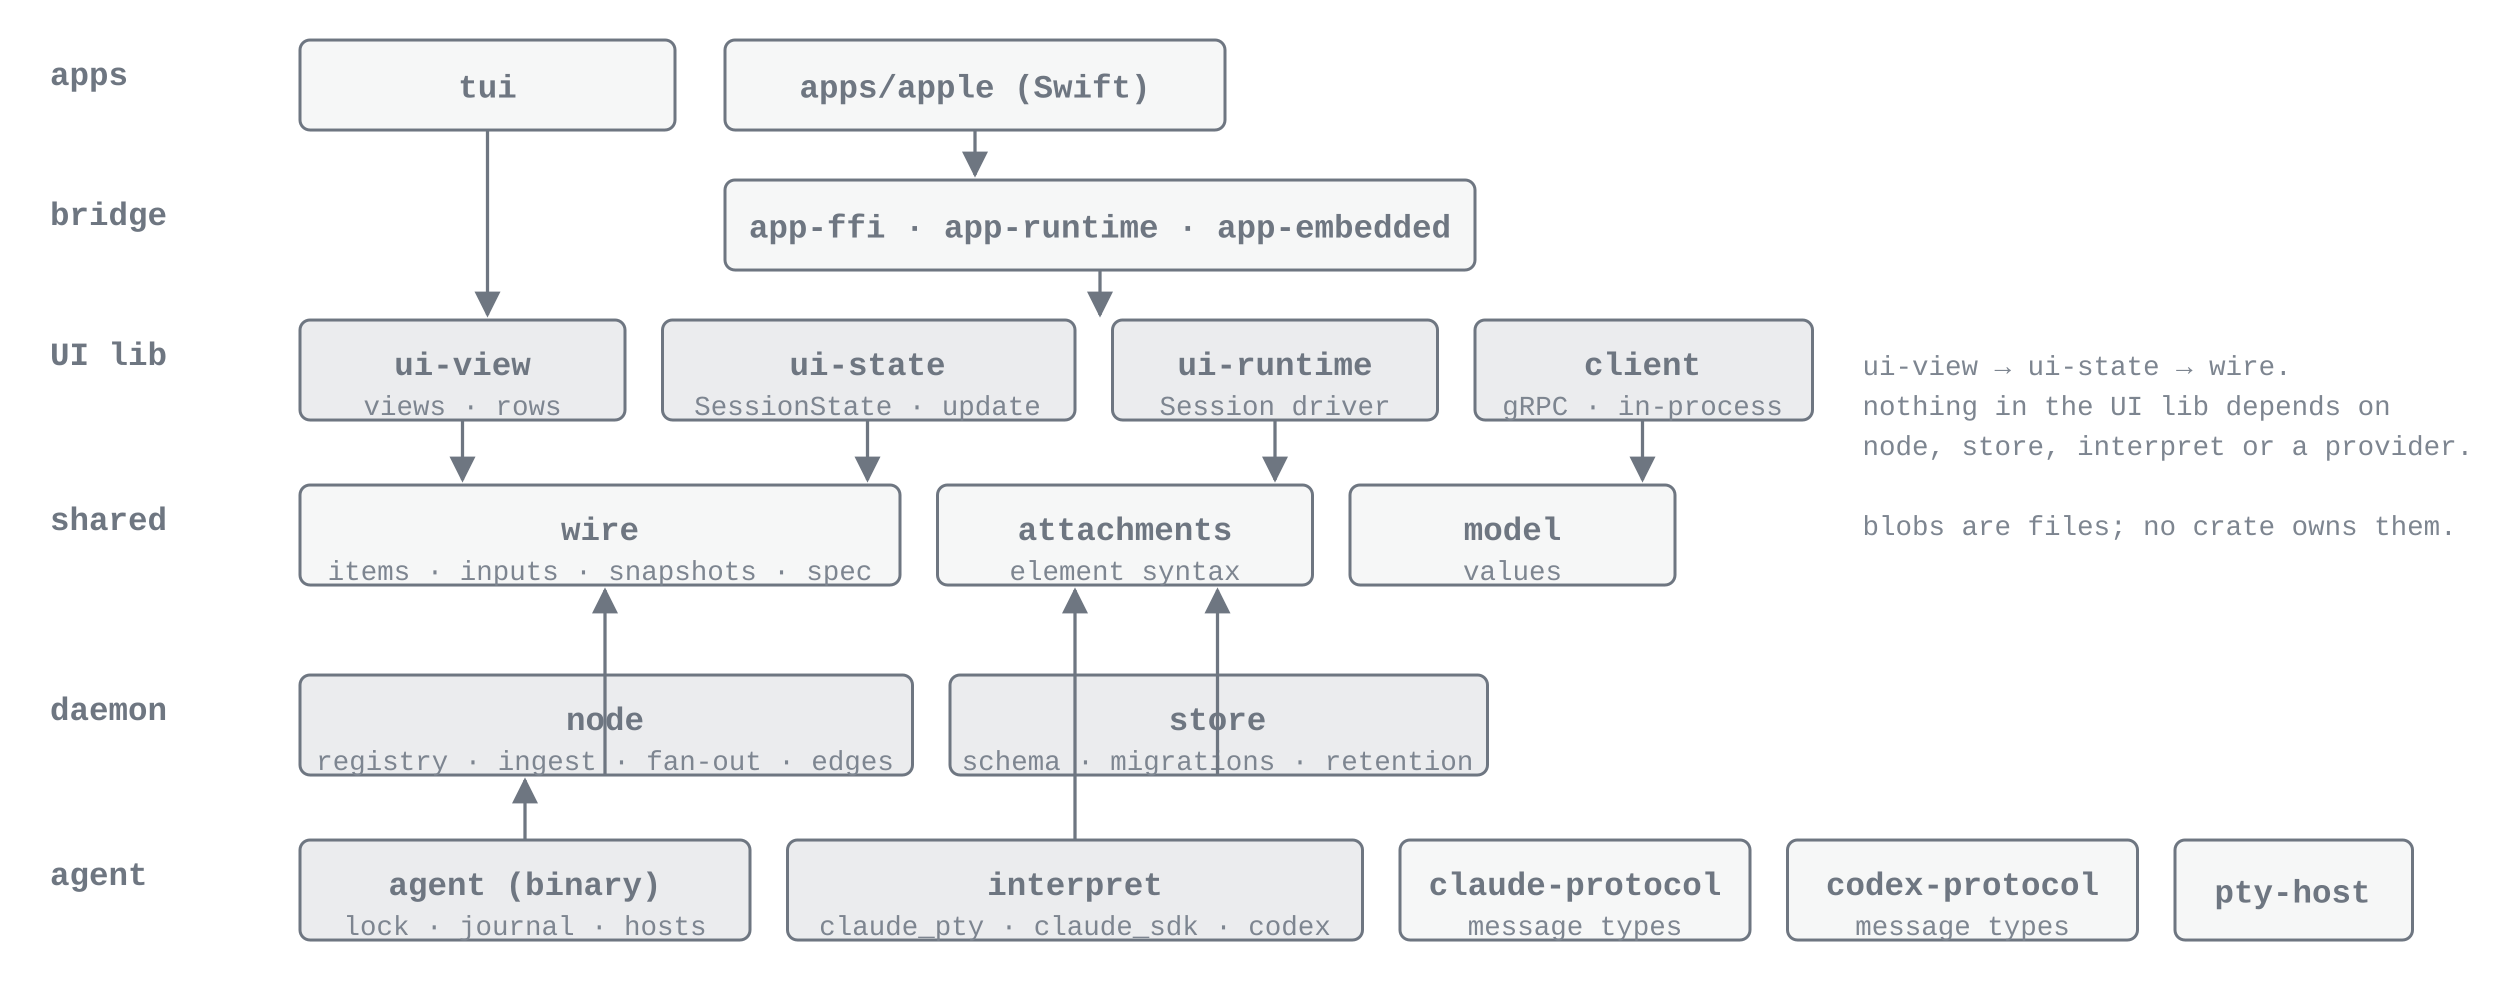
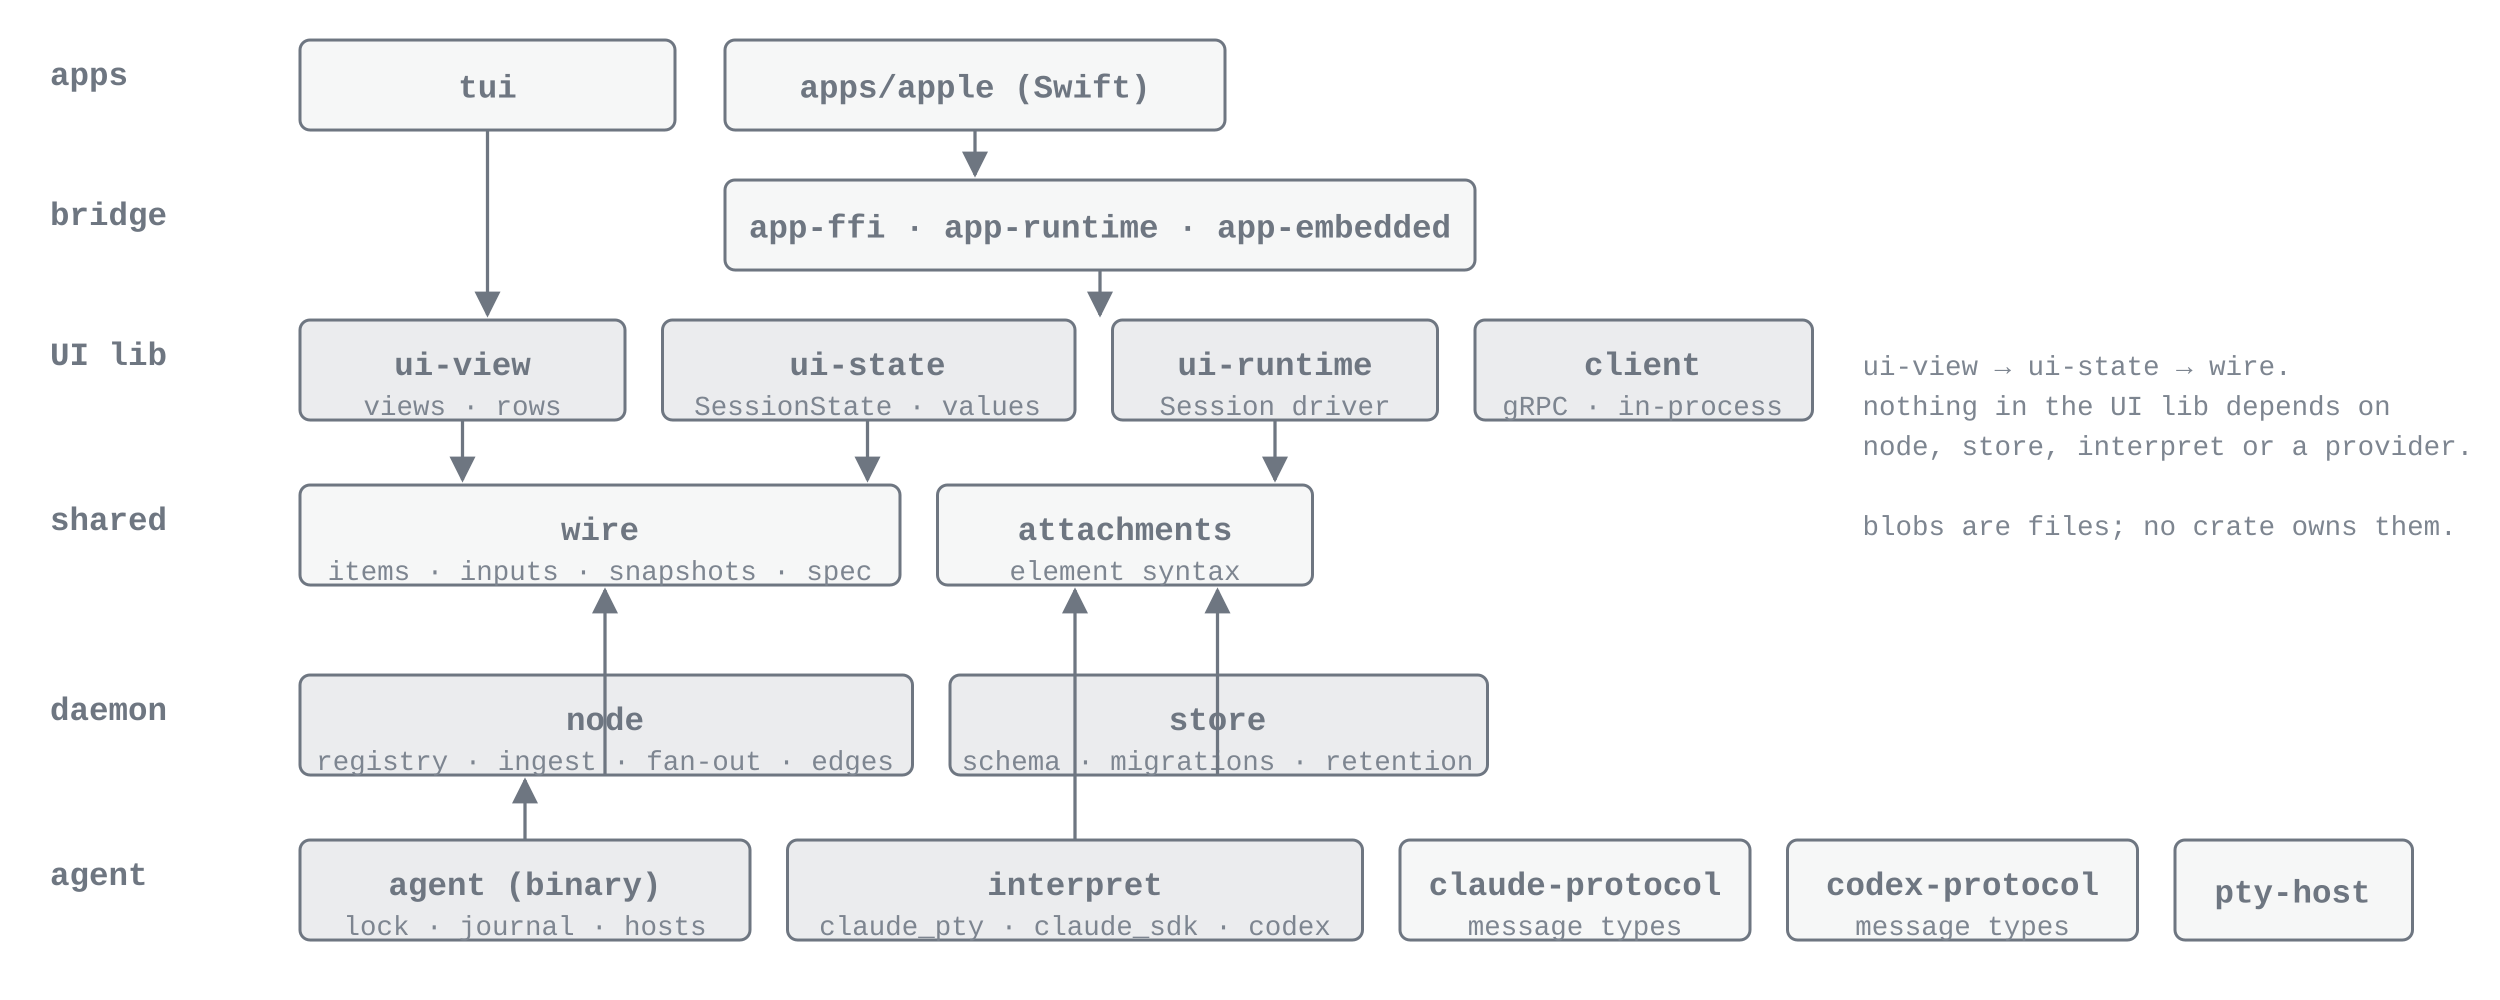
<svg xmlns="http://www.w3.org/2000/svg" viewBox="0 0 1000 400" role="img">
  <style>
    svg { font-family: ui-monospace, SFMono-Regular, Menlo, Consolas, "Liberation Mono", monospace; }
    .box { fill: #6e7681; fill-opacity: 0.06; stroke: #6e7681; stroke-width: 1.2; }
    .box2 { fill: #6e7681; fill-opacity: 0.14; stroke: #6e7681; stroke-width: 1.2; }
    .pin { fill: #d97706; fill-opacity: 0.12; stroke: #d97706; stroke-width: 1.2; }
    .file { fill: #3b82f6; fill-opacity: 0.10; stroke: #3b82f6; stroke-width: 1.2; }
    .ghost { fill: none; stroke: #6e7681; stroke-width: 1; stroke-dasharray: 4 4; opacity: 0.7; }
    .lane { fill: none; stroke: #6e7681; stroke-width: 1; stroke-dasharray: 3 5; opacity: 0.5; }
    .arrow { fill: none; stroke: #6e7681; stroke-width: 1.3; }
    .arrow-file { fill: none; stroke: #3b82f6; stroke-width: 1.5; }
    .arrow-dashed { fill: none; stroke: #6e7681; stroke-width: 1.2; stroke-dasharray: 5 4; }
    .note { fill: #059669; fill-opacity: 0.10; stroke: #059669; stroke-width: 1; }
    .bar { fill: #6e7681; fill-opacity: 0.14; stroke: #6e7681; stroke-width: 1.2; }
    .bar-a { fill: #3b82f6; fill-opacity: 0.14; stroke: #3b82f6; stroke-width: 1.2; }
    text { font-size: 12px; fill: #6e7681; }
    text.t { font-size: 13px; font-weight: 600; }
    text.s { font-size: 11px; fill: #7d8590; }
    text.a { fill: #3b82f6; }
    text.p { fill: #d97706; }
    text.sans { font-family: system-ui, -apple-system, "Segoe UI", Helvetica, Arial, sans-serif; }
  </style>
  <defs>
    <marker id="ah" viewBox="0 0 10 10" refX="9" refY="5" markerWidth="8" markerHeight="8" orient="auto-start-reverse">
      <path d="M0,0 L10,5 L0,10 z" fill="#6e7681" />
    </marker>
    <marker id="ahf" viewBox="0 0 10 10" refX="9" refY="5" markerWidth="8" markerHeight="8" orient="auto-start-reverse">
      <path d="M0,0 L10,5 L0,10 z" fill="#3b82f6" />
    </marker>
  </defs>
  <text class="t" x="20" y="34">apps</text>
  <rect class="box" x="120" y="16" width="150" height="36" rx="4" />
  <text class="t" x="195" y="39" text-anchor="middle">tui</text>
  <rect class="box" x="290" y="16" width="200" height="36" rx="4" />
  <text class="t" x="390" y="39" text-anchor="middle">apps/apple (Swift)</text>
  <text class="t" x="20" y="90">bridge</text>
  <rect class="box" x="290" y="72" width="300" height="36" rx="4" />
  <text class="t" x="440" y="95" text-anchor="middle">app-ffi · app-runtime · app-embedded</text>
  <text class="t" x="20" y="146">UI lib</text>
  <rect class="box2" x="120" y="128" width="130" height="40" rx="4" />
  <text class="t" x="185" y="150" text-anchor="middle">ui-view</text>
  <text class="s" x="185" y="166" text-anchor="middle">views · rows</text>
  <rect class="box2" x="265" y="128" width="165" height="40" rx="4" />
  <text class="t" x="347" y="150" text-anchor="middle">ui-state</text>
-   <text class="s" x="347" y="166" text-anchor="middle">SessionState · update</text>
+   <text class="s" x="347" y="166" text-anchor="middle">SessionState · values</text>
  <rect class="box2" x="445" y="128" width="130" height="40" rx="4" />
  <text class="t" x="510" y="150" text-anchor="middle">ui-runtime</text>
  <text class="s" x="510" y="166" text-anchor="middle">Session driver</text>
  <rect class="box2" x="590" y="128" width="135" height="40" rx="4" />
  <text class="t" x="657" y="150" text-anchor="middle">client</text>
  <text class="s" x="657" y="166" text-anchor="middle">gRPC · in-process</text>
  <text class="t" x="20" y="212">shared</text>
  <rect class="box" x="120" y="194" width="240" height="40" rx="4" />
  <text class="t" x="240" y="216" text-anchor="middle">wire</text>
  <text class="s" x="240" y="232" text-anchor="middle">items · inputs · snapshots · spec</text>
  <rect class="box" x="375" y="194" width="150" height="40" rx="4" />
  <text class="t" x="450" y="216" text-anchor="middle">attachments</text>
  <text class="s" x="450" y="232" text-anchor="middle">element syntax</text>
-   <rect class="box" x="540" y="194" width="130" height="40" rx="4" />
-   <text class="t" x="605" y="216" text-anchor="middle">model</text>
-   <text class="s" x="605" y="232" text-anchor="middle">values</text>
  <text class="t" x="20" y="288">daemon</text>
  <rect class="box2" x="120" y="270" width="245" height="40" rx="4" />
  <text class="t" x="242" y="292" text-anchor="middle">node</text>
  <text class="s" x="242" y="308" text-anchor="middle">registry · ingest · fan-out · edges</text>
  <rect class="box2" x="380" y="270" width="215" height="40" rx="4" />
  <text class="t" x="487" y="292" text-anchor="middle">store</text>
  <text class="s" x="487" y="308" text-anchor="middle">schema · migrations · retention</text>
  <text class="t" x="20" y="354">agent</text>
  <rect class="box2" x="120" y="336" width="180" height="40" rx="4" />
  <text class="t" x="210" y="358" text-anchor="middle">agent (binary)</text>
  <text class="s" x="210" y="374" text-anchor="middle">lock · journal · hosts</text>
  <rect class="box2" x="315" y="336" width="230" height="40" rx="4" />
  <text class="t" x="430" y="358" text-anchor="middle">interpret</text>
  <text class="s" x="430" y="374" text-anchor="middle">claude_pty · claude_sdk · codex</text>
  <rect class="box" x="560" y="336" width="140" height="40" rx="4" />
  <text class="t" x="630" y="358" text-anchor="middle">claude-protocol</text>
  <text class="s" x="630" y="374" text-anchor="middle">message types</text>
  <rect class="box" x="715" y="336" width="140" height="40" rx="4" />
  <text class="t" x="785" y="358" text-anchor="middle">codex-protocol</text>
  <text class="s" x="785" y="374" text-anchor="middle">message types</text>
  <rect class="box" x="870" y="336" width="95" height="40" rx="4" />
  <text class="t" x="917" y="361" text-anchor="middle">pty-host</text>
  <path class="arrow" d="M195,52 L195,126" marker-end="url(#ah)" />
  <path class="arrow" d="M390,52 L390,70" marker-end="url(#ah)" />
  <path class="arrow" d="M440,108 L440,126" marker-end="url(#ah)" />
  <path class="arrow" d="M185,168 L185,192" marker-end="url(#ah)" />
  <path class="arrow" d="M347,168 L347,192" marker-end="url(#ah)" />
  <path class="arrow" d="M510,168 L510,192" marker-end="url(#ah)" />
-   <path class="arrow" d="M657,168 L657,192" marker-end="url(#ah)" />
  <path class="arrow" d="M242,310 L242,236" marker-end="url(#ah)" />
  <path class="arrow" d="M487,310 L487,236" marker-end="url(#ah)" />
  <path class="arrow" d="M210,336 L210,312" marker-end="url(#ah)" />
  <path class="arrow" d="M430,336 L430,236" marker-end="url(#ah)" />
  <text class="s" x="745" y="150">ui-view → ui-state → wire.</text>
  <text class="s" x="745" y="166">nothing in the UI lib depends on</text>
  <text class="s" x="745" y="182">node, store, interpret or a provider.</text>
  <text class="s" x="745" y="214">blobs are files; no crate owns them.</text>
</svg>
